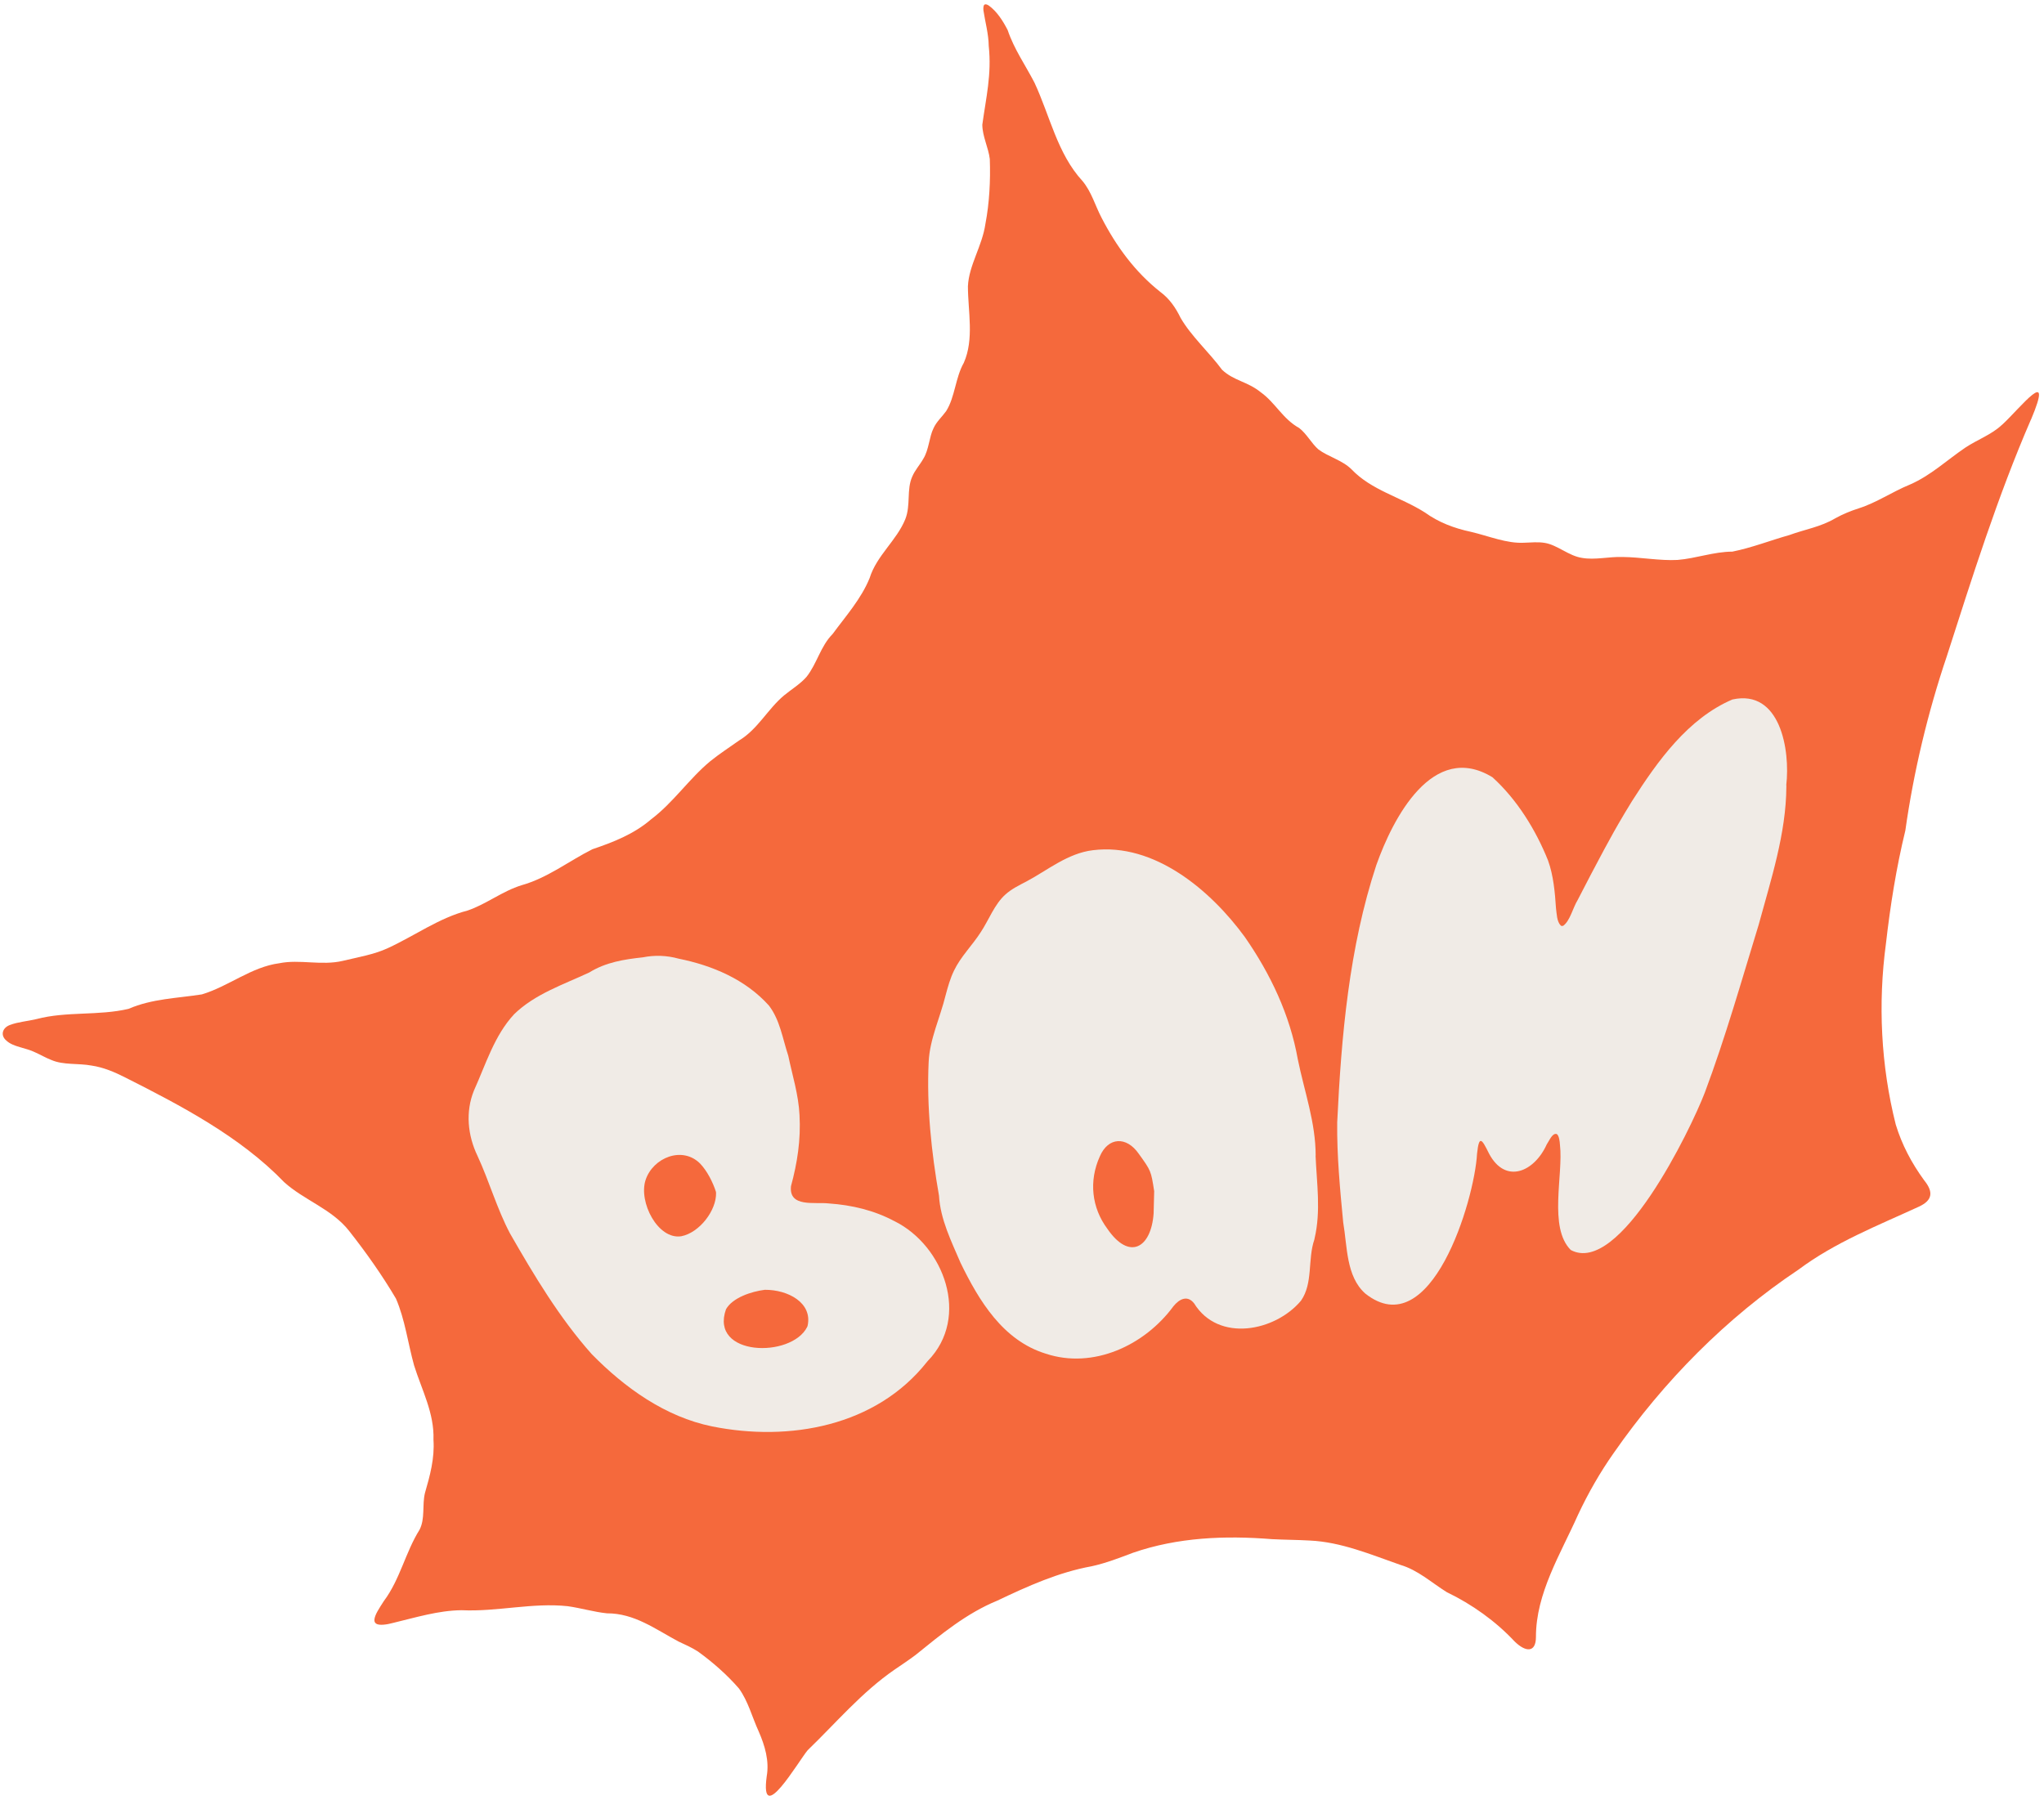
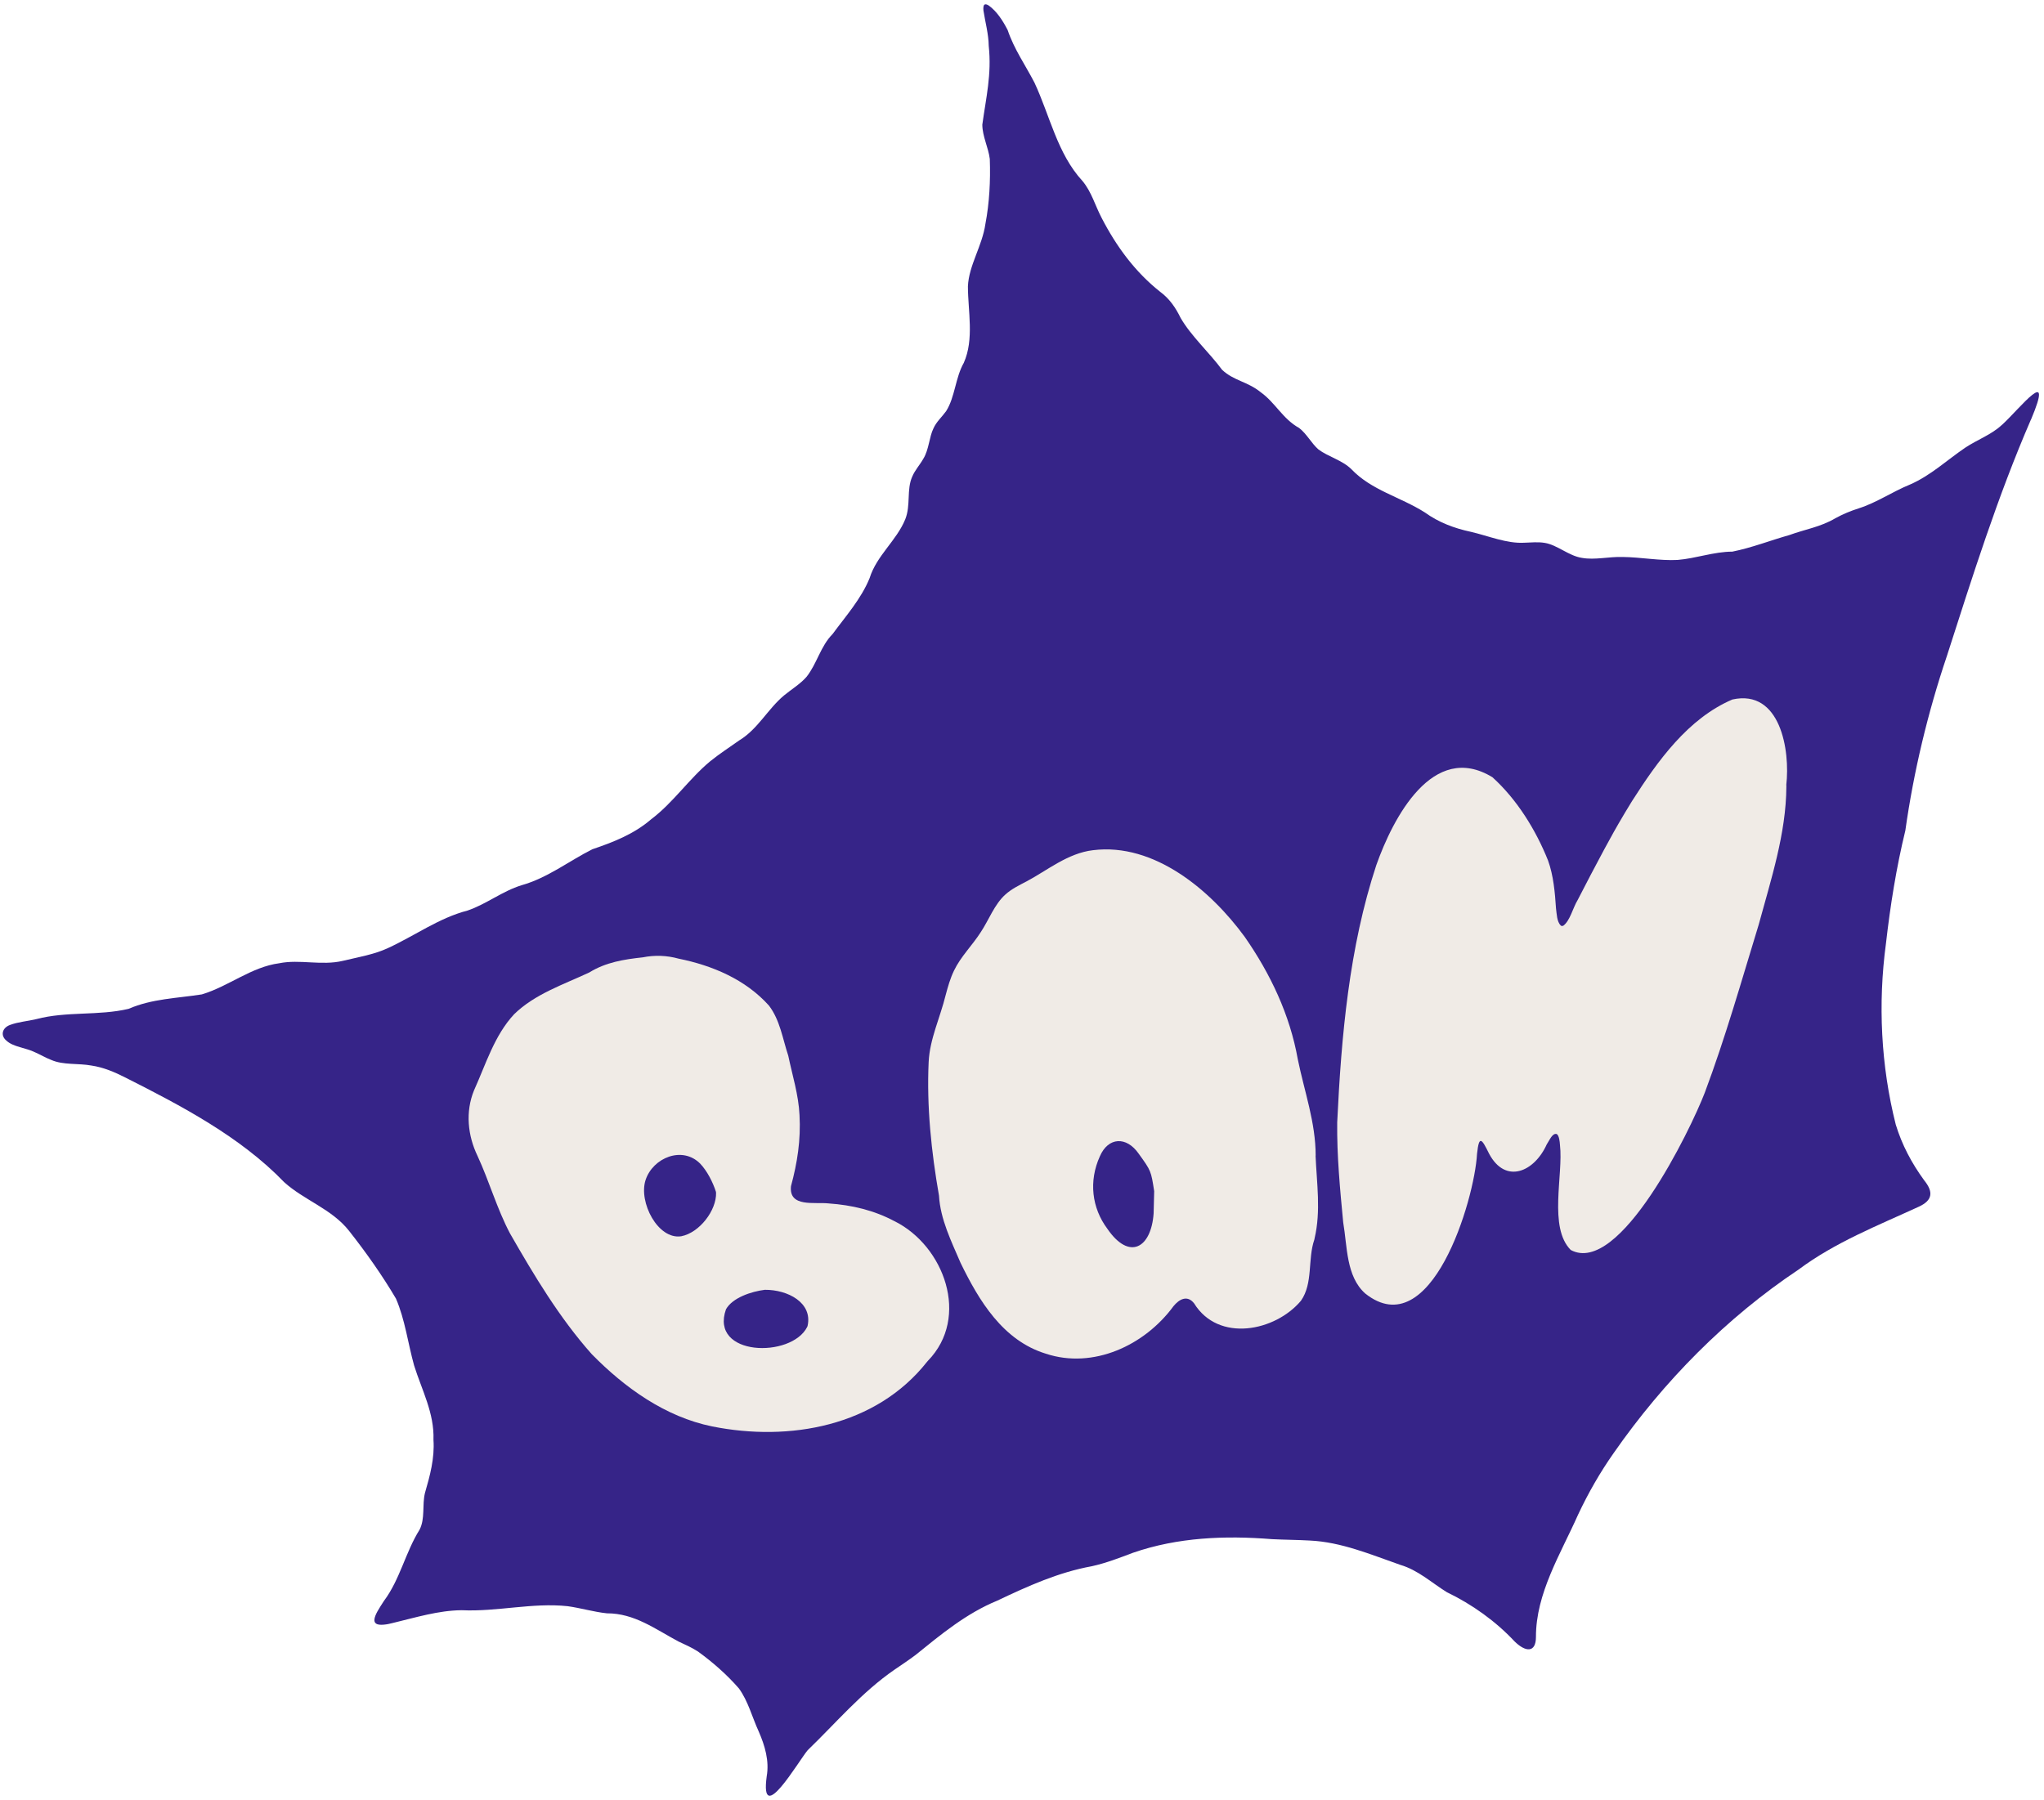
<svg xmlns="http://www.w3.org/2000/svg" width="100%" viewBox="0 0 159 140" fill="none" data-scroll-animation-target="">
-   <path d="M157.983 32.647C155.377 38.658 153.437 44.852 151.445 51.041C149.96 55.441 148.859 60.042 148.214 64.62C147.509 67.511 147.045 70.454 146.705 73.416C146.079 78.077 146.309 82.9 147.469 87.498C147.952 89.078 148.701 90.492 149.679 91.834C150.4 92.725 150.352 93.386 149.263 93.885C146.036 95.37 142.749 96.657 139.905 98.78C134.274 102.538 129.415 107.472 125.546 113.024C124.473 114.545 123.546 116.165 122.754 117.852C121.4 120.901 119.471 123.966 119.479 127.368C119.475 128.6 118.683 128.556 117.824 127.716C116.343 126.132 114.513 124.826 112.541 123.875C111.341 123.127 110.308 122.16 108.93 121.753C106.617 120.945 104.336 119.974 101.884 119.86C100.906 119.804 99.932 119.804 98.954 119.753C95.299 119.46 91.616 119.606 88.127 120.814C87.082 121.21 86.028 121.618 84.931 121.859C82.326 122.331 79.934 123.416 77.57 124.54C75.174 125.523 73.202 127.162 71.202 128.778C70.679 129.17 70.14 129.526 69.602 129.894C67.04 131.653 65.04 134.041 62.83 136.171C62.137 136.983 59.092 142.254 59.642 138.199C59.852 137.007 59.5 135.819 59.024 134.726C58.51 133.613 58.201 132.362 57.48 131.368C56.541 130.287 55.429 129.316 54.292 128.493C53.813 128.184 53.29 127.954 52.771 127.712C50.958 126.742 49.342 125.515 47.212 125.523C46.186 125.416 45.184 125.111 44.158 124.968C41.418 124.675 38.67 125.412 35.913 125.281C34.1 125.297 32.329 125.851 30.535 126.279C30.151 126.386 29.498 126.497 29.264 126.326C29.031 126.192 29.106 125.831 29.363 125.368C29.51 125.107 29.684 124.837 29.862 124.564C31.126 122.873 31.534 120.778 32.638 119.016C33.082 118.149 32.828 117.119 33.054 116.169C33.446 114.822 33.818 113.456 33.719 112.023C33.795 109.951 32.809 108.146 32.211 106.233C31.732 104.514 31.506 102.665 30.801 101.037C29.728 99.216 28.484 97.457 27.166 95.782C25.831 94.067 23.645 93.379 22.101 91.973C18.695 88.44 14.093 86.028 9.741 83.831C8.905 83.407 8.038 83.039 7.112 82.904C6.082 82.714 4.93 82.876 4.007 82.476C3.571 82.31 3.167 82.068 2.736 81.878C2.003 81.51 1.021 81.466 0.49 80.956C0.023 80.564 0.166 79.974 0.771 79.748C1.421 79.502 2.154 79.455 2.839 79.288C5.175 78.671 7.662 79.043 9.998 78.493C11.82 77.701 13.78 77.669 15.701 77.368C17.788 76.742 19.554 75.229 21.728 74.944C23.312 74.62 25.011 75.15 26.666 74.758C27.851 74.469 29.086 74.275 30.187 73.76C32.23 72.822 34.163 71.412 36.365 70.846C37.83 70.35 39.066 69.337 40.586 68.87C42.578 68.311 44.269 66.988 46.071 66.078C47.671 65.535 49.302 64.909 50.645 63.749C52.375 62.446 53.603 60.593 55.239 59.235C55.959 58.652 56.739 58.15 57.496 57.611C58.949 56.736 59.725 55.164 60.985 54.11C61.571 53.627 62.244 53.227 62.743 52.657C63.555 51.627 63.828 50.277 64.77 49.326C65.796 47.928 66.98 46.61 67.645 44.982C68.192 43.224 69.74 42.064 70.418 40.404C70.861 39.299 70.505 38.092 70.964 37.078C71.174 36.579 71.562 36.159 71.827 35.688C72.263 34.983 72.283 33.985 72.615 33.324C72.845 32.809 73.273 32.441 73.598 31.989C74.291 30.9 74.314 29.383 74.972 28.231C75.791 26.386 75.296 24.215 75.293 22.279C75.364 20.636 76.405 19.154 76.655 17.412C76.964 15.8 77.055 14.054 76.995 12.371C76.888 11.48 76.421 10.62 76.413 9.702C76.702 7.587 77.15 5.797 76.912 3.571C76.9 2.637 76.635 1.71 76.5 0.811C76.481 0.578 76.5 0.419 76.584 0.36C76.647 0.312 76.762 0.332 76.916 0.431C77.546 0.887 78.013 1.615 78.385 2.34C78.88 3.817 79.763 5.064 80.468 6.427C81.668 8.989 82.246 11.959 84.207 14.085C84.908 14.925 85.185 15.979 85.688 16.941C86.844 19.182 88.301 21.166 90.273 22.723C90.978 23.245 91.462 23.958 91.838 24.734C92.657 26.152 94.063 27.415 95.069 28.777C95.996 29.641 97.022 29.669 98.079 30.524C99.211 31.336 99.782 32.595 101.061 33.3C101.663 33.771 102.011 34.488 102.558 34.967C103.29 35.522 104.423 35.807 105.128 36.511C106.696 38.155 108.926 38.658 110.838 39.87C111.911 40.646 113.131 41.105 114.422 41.379C115.796 41.699 117.214 42.305 118.576 42.226C119.103 42.21 119.634 42.151 120.16 42.238C121.146 42.396 122.026 43.252 123.063 43.406C124.061 43.584 125.146 43.303 126.219 43.335C127.653 43.351 129.126 43.64 130.5 43.565C131.922 43.45 133.316 42.923 134.757 42.919C136.254 42.622 137.735 42.04 139.196 41.628C140.404 41.184 141.628 41.002 142.772 40.321C143.355 40 143.964 39.751 144.594 39.549C145.972 39.113 147.204 38.258 148.566 37.703C150.19 36.999 151.465 35.783 152.883 34.825C153.817 34.207 154.922 33.811 155.702 33.078L155.777 33.015C157.159 31.74 159.825 28.29 157.987 32.651L157.983 32.647Z" fill="#F5693C" />
+   <path d="M157.983 32.647C155.377 38.658 153.437 44.852 151.445 51.041C149.96 55.441 148.859 60.042 148.214 64.62C147.509 67.511 147.045 70.454 146.705 73.416C146.079 78.077 146.309 82.9 147.469 87.498C147.952 89.078 148.701 90.492 149.679 91.834C150.4 92.725 150.352 93.386 149.263 93.885C146.036 95.37 142.749 96.657 139.905 98.78C134.274 102.538 129.415 107.472 125.546 113.024C124.473 114.545 123.546 116.165 122.754 117.852C121.4 120.901 119.471 123.966 119.479 127.368C119.475 128.6 118.683 128.556 117.824 127.716C116.343 126.132 114.513 124.826 112.541 123.875C111.341 123.127 110.308 122.16 108.93 121.753C106.617 120.945 104.336 119.974 101.884 119.86C100.906 119.804 99.932 119.804 98.954 119.753C95.299 119.46 91.616 119.606 88.127 120.814C87.082 121.21 86.028 121.618 84.931 121.859C82.326 122.331 79.934 123.416 77.57 124.54C75.174 125.523 73.202 127.162 71.202 128.778C70.679 129.17 70.14 129.526 69.602 129.894C67.04 131.653 65.04 134.041 62.83 136.171C62.137 136.983 59.092 142.254 59.642 138.199C59.852 137.007 59.5 135.819 59.024 134.726C58.51 133.613 58.201 132.362 57.48 131.368C56.541 130.287 55.429 129.316 54.292 128.493C53.813 128.184 53.29 127.954 52.771 127.712C50.958 126.742 49.342 125.515 47.212 125.523C46.186 125.416 45.184 125.111 44.158 124.968C41.418 124.675 38.67 125.412 35.913 125.281C34.1 125.297 32.329 125.851 30.535 126.279C30.151 126.386 29.498 126.497 29.264 126.326C29.031 126.192 29.106 125.831 29.363 125.368C29.51 125.107 29.684 124.837 29.862 124.564C31.126 122.873 31.534 120.778 32.638 119.016C33.082 118.149 32.828 117.119 33.054 116.169C33.446 114.822 33.818 113.456 33.719 112.023C33.795 109.951 32.809 108.146 32.211 106.233C31.732 104.514 31.506 102.665 30.801 101.037C29.728 99.216 28.484 97.457 27.166 95.782C25.831 94.067 23.645 93.379 22.101 91.973C18.695 88.44 14.093 86.028 9.741 83.831C8.905 83.407 8.038 83.039 7.112 82.904C6.082 82.714 4.93 82.876 4.007 82.476C3.571 82.31 3.167 82.068 2.736 81.878C2.003 81.51 1.021 81.466 0.49 80.956C0.023 80.564 0.166 79.974 0.771 79.748C1.421 79.502 2.154 79.455 2.839 79.288C5.175 78.671 7.662 79.043 9.998 78.493C11.82 77.701 13.78 77.669 15.701 77.368C17.788 76.742 19.554 75.229 21.728 74.944C23.312 74.62 25.011 75.15 26.666 74.758C27.851 74.469 29.086 74.275 30.187 73.76C32.23 72.822 34.163 71.412 36.365 70.846C37.83 70.35 39.066 69.337 40.586 68.87C42.578 68.311 44.269 66.988 46.071 66.078C47.671 65.535 49.302 64.909 50.645 63.749C52.375 62.446 53.603 60.593 55.239 59.235C55.959 58.652 56.739 58.15 57.496 57.611C58.949 56.736 59.725 55.164 60.985 54.11C61.571 53.627 62.244 53.227 62.743 52.657C63.555 51.627 63.828 50.277 64.77 49.326C65.796 47.928 66.98 46.61 67.645 44.982C68.192 43.224 69.74 42.064 70.418 40.404C70.861 39.299 70.505 38.092 70.964 37.078C71.174 36.579 71.562 36.159 71.827 35.688C72.263 34.983 72.283 33.985 72.615 33.324C72.845 32.809 73.273 32.441 73.598 31.989C74.291 30.9 74.314 29.383 74.972 28.231C75.791 26.386 75.296 24.215 75.293 22.279C75.364 20.636 76.405 19.154 76.655 17.412C76.964 15.8 77.055 14.054 76.995 12.371C76.888 11.48 76.421 10.62 76.413 9.702C76.702 7.587 77.15 5.797 76.912 3.571C76.9 2.637 76.635 1.71 76.5 0.811C76.481 0.578 76.5 0.419 76.584 0.36C76.647 0.312 76.762 0.332 76.916 0.431C77.546 0.887 78.013 1.615 78.385 2.34C78.88 3.817 79.763 5.064 80.468 6.427C81.668 8.989 82.246 11.959 84.207 14.085C84.908 14.925 85.185 15.979 85.688 16.941C86.844 19.182 88.301 21.166 90.273 22.723C90.978 23.245 91.462 23.958 91.838 24.734C92.657 26.152 94.063 27.415 95.069 28.777C95.996 29.641 97.022 29.669 98.079 30.524C99.211 31.336 99.782 32.595 101.061 33.3C101.663 33.771 102.011 34.488 102.558 34.967C103.29 35.522 104.423 35.807 105.128 36.511C106.696 38.155 108.926 38.658 110.838 39.87C111.911 40.646 113.131 41.105 114.422 41.379C115.796 41.699 117.214 42.305 118.576 42.226C119.103 42.21 119.634 42.151 120.16 42.238C121.146 42.396 122.026 43.252 123.063 43.406C124.061 43.584 125.146 43.303 126.219 43.335C127.653 43.351 129.126 43.64 130.5 43.565C131.922 43.45 133.316 42.923 134.757 42.919C136.254 42.622 137.735 42.04 139.196 41.628C140.404 41.184 141.628 41.002 142.772 40.321C143.355 40 143.964 39.751 144.594 39.549C145.972 39.113 147.204 38.258 148.566 37.703C150.19 36.999 151.465 35.783 152.883 34.825C153.817 34.207 154.922 33.811 155.702 33.078L155.777 33.015C157.159 31.74 159.825 28.29 157.987 32.651L157.983 32.647Z" fill="#362488" />
  <path d="M138.959 61.092V61.195C138.943 64.85 137.755 68.45 136.801 71.962C135.466 76.322 134.215 80.738 132.611 85.019C131.506 87.89 125.994 99.295 122.188 97.255C120.438 95.505 121.618 91.414 121.348 89.082C121.329 88.812 121.285 88.361 121.099 88.234C120.758 88.127 120.525 88.737 120.319 89.038C119.352 91.185 117.107 92.159 115.832 89.759C115.262 88.599 115.056 88.282 114.897 89.771C114.695 93.41 111.302 104.696 106.201 100.641C104.7 99.307 104.807 96.958 104.486 95.109C104.237 92.515 103.991 89.917 104.019 87.331C104.34 80.599 104.946 73.732 107.06 67.313C108.347 63.674 111.456 57.635 116.097 60.474C118.006 62.205 119.467 64.565 120.422 66.953C120.845 68.125 120.96 69.46 121.039 70.675C121.103 71.115 121.095 71.701 121.42 72.022C121.467 72.053 121.538 72.041 121.594 72.034C122.132 71.653 122.346 70.64 122.726 70.022C124.057 67.444 125.415 64.81 126.956 62.323C124.057 67.444 125.415 64.81 126.956 62.323C128.948 59.203 131.308 55.9 134.761 54.423C138.492 53.599 139.268 58.367 138.951 61.096L138.959 61.092Z" fill="#F0EBE6" />
  <path d="M102.344 89.913C102.344 87.331 101.469 84.939 100.954 82.417C100.34 78.956 98.827 75.772 96.832 72.901C94.174 69.261 89.787 65.555 85.022 66.149C83.058 66.379 81.454 67.729 79.862 68.572C79.28 68.877 78.69 69.159 78.203 69.602C77.352 70.366 76.928 71.57 76.287 72.532C75.641 73.546 74.734 74.425 74.215 75.51C73.918 76.116 73.732 76.782 73.558 77.435C73.122 79.209 72.326 80.833 72.239 82.627C72.077 86.088 72.449 89.632 73.043 93.026C73.15 94.875 74.002 96.574 74.718 98.249C76.152 101.2 78.013 104.296 81.352 105.322C85.03 106.542 89.038 104.688 91.283 101.627C91.723 101.089 92.353 100.728 92.887 101.406C94.784 104.475 99.196 103.588 101.199 101.204C102.158 99.837 101.71 97.976 102.241 96.448L102.261 96.344C102.76 94.222 102.427 92.064 102.336 89.909L102.344 89.913ZM89.739 94.408C89.549 97.105 87.85 98.099 86.143 95.608C84.927 93.98 84.678 91.897 85.561 89.957C86.21 88.464 87.624 88.393 88.579 89.763C89.537 91.093 89.537 91.093 89.782 92.677 89.751 94.313L89.739 94.412V94.408Z" fill="#F0EBE6" />
  <path d="M69.602 95.026C68.002 94.162 66.244 93.755 64.469 93.632C63.38 93.505 61.345 93.969 61.531 92.285C62.018 90.484 62.303 88.702 62.193 86.757C62.121 85.189 61.634 83.652 61.317 82.136C60.878 80.813 60.676 79.364 59.816 78.239C57.983 76.196 55.401 75.115 52.791 74.588C51.88 74.334 50.93 74.299 50.003 74.485C48.538 74.643 47.128 74.865 45.841 75.661C43.83 76.603 41.604 77.336 39.992 78.912C38.452 80.572 37.802 82.781 36.868 84.848C36.194 86.508 36.381 88.349 37.145 89.933C38.056 91.901 38.654 94.04 39.671 95.964C41.545 99.231 43.513 102.53 46.035 105.362C48.597 107.975 51.758 110.241 55.397 110.981C61.397 112.185 68.141 110.985 72.112 105.956L72.184 105.873C75.487 102.475 73.435 96.942 69.602 95.022V95.026ZM52.993 96.186C51.179 96.467 49.659 93.533 50.217 91.814C50.787 90.072 53.08 89.133 54.47 90.539C55.013 91.113 55.448 91.973 55.686 92.709L55.702 92.796C55.742 94.174 54.415 95.909 52.993 96.186ZM62.822 103.156L62.791 103.239C61.563 105.69 55.175 105.54 56.474 101.865C56.989 100.958 58.454 100.483 59.492 100.352C61.278 100.336 63.222 101.354 62.822 103.156Z" fill="#F0EBE6" />
</svg>
